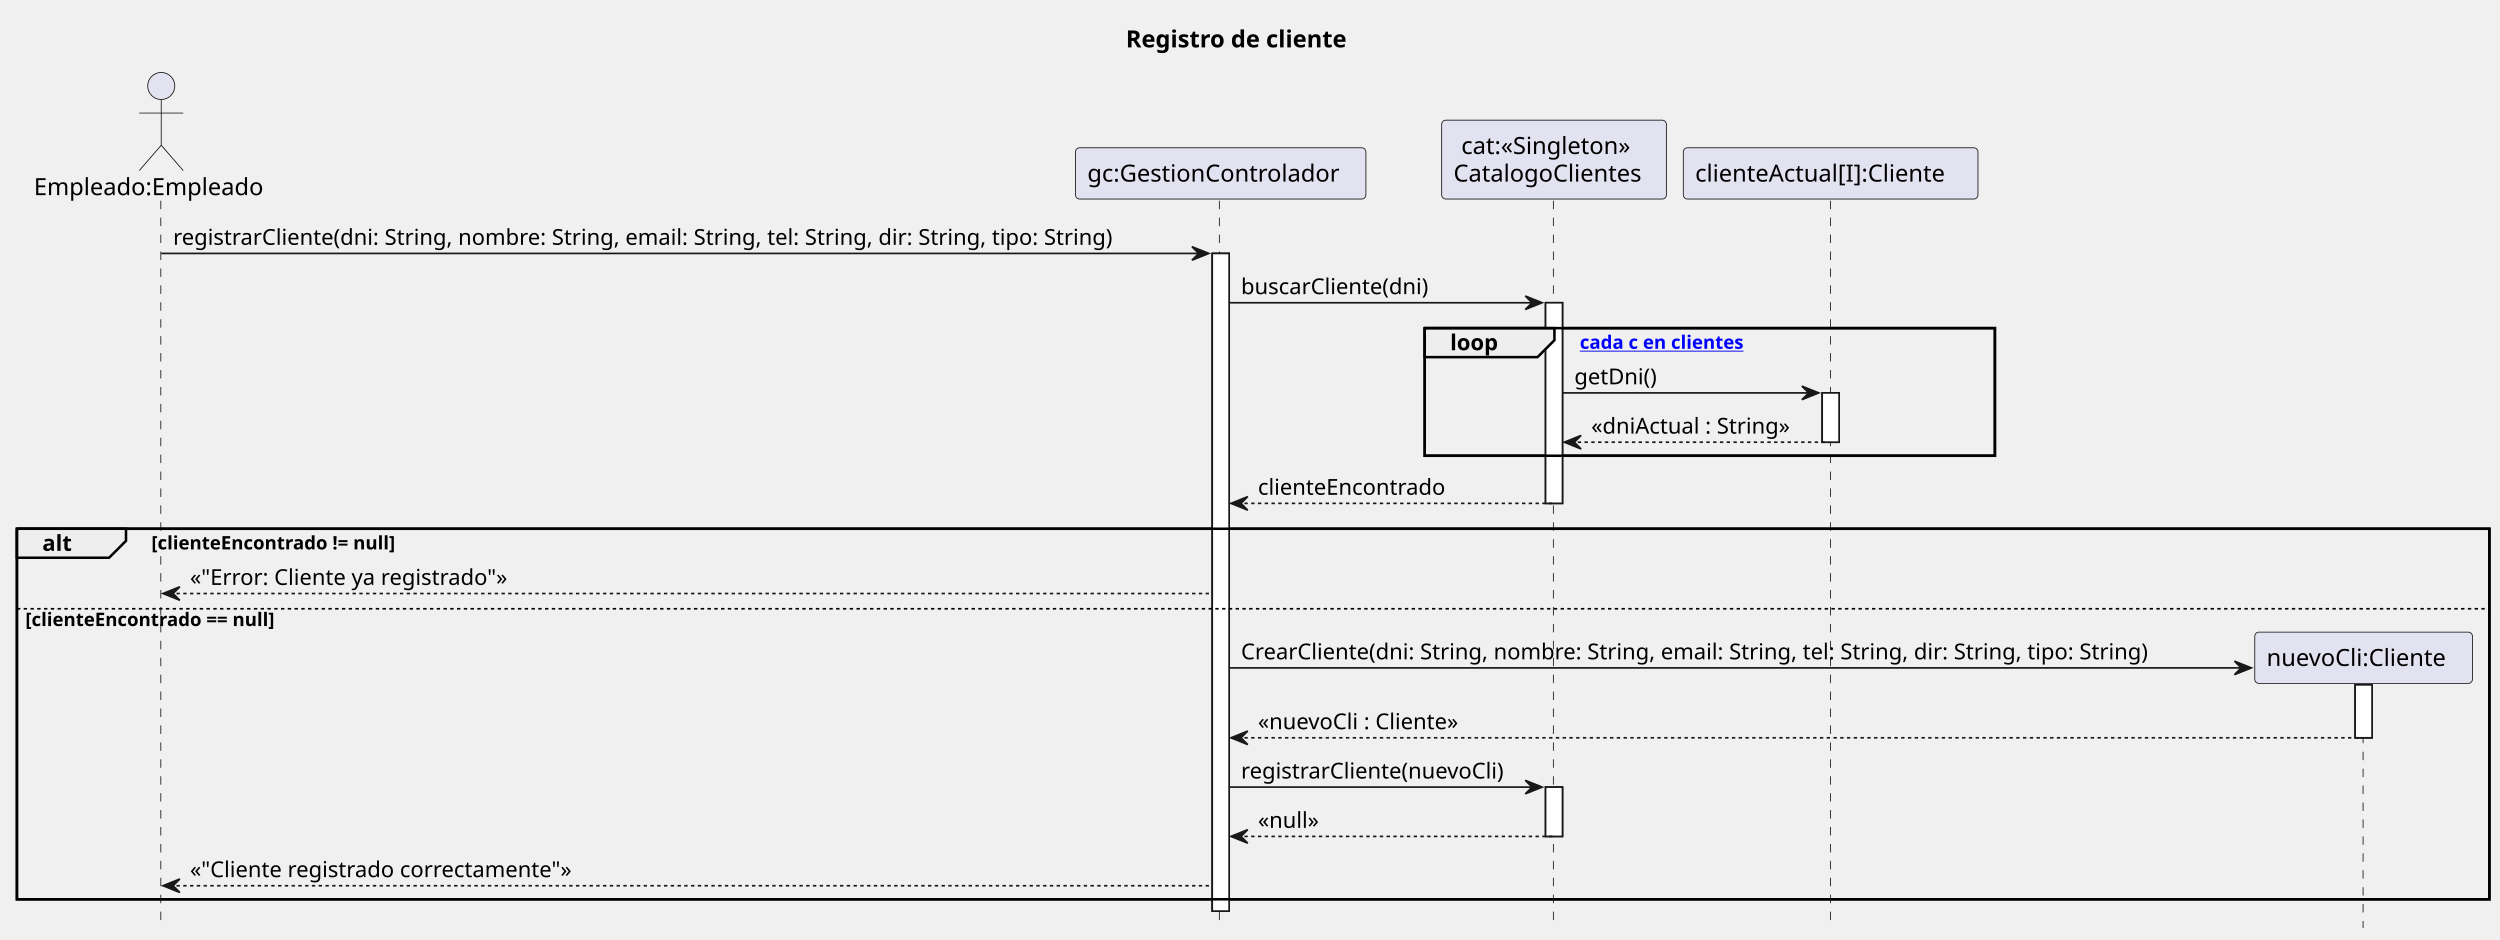
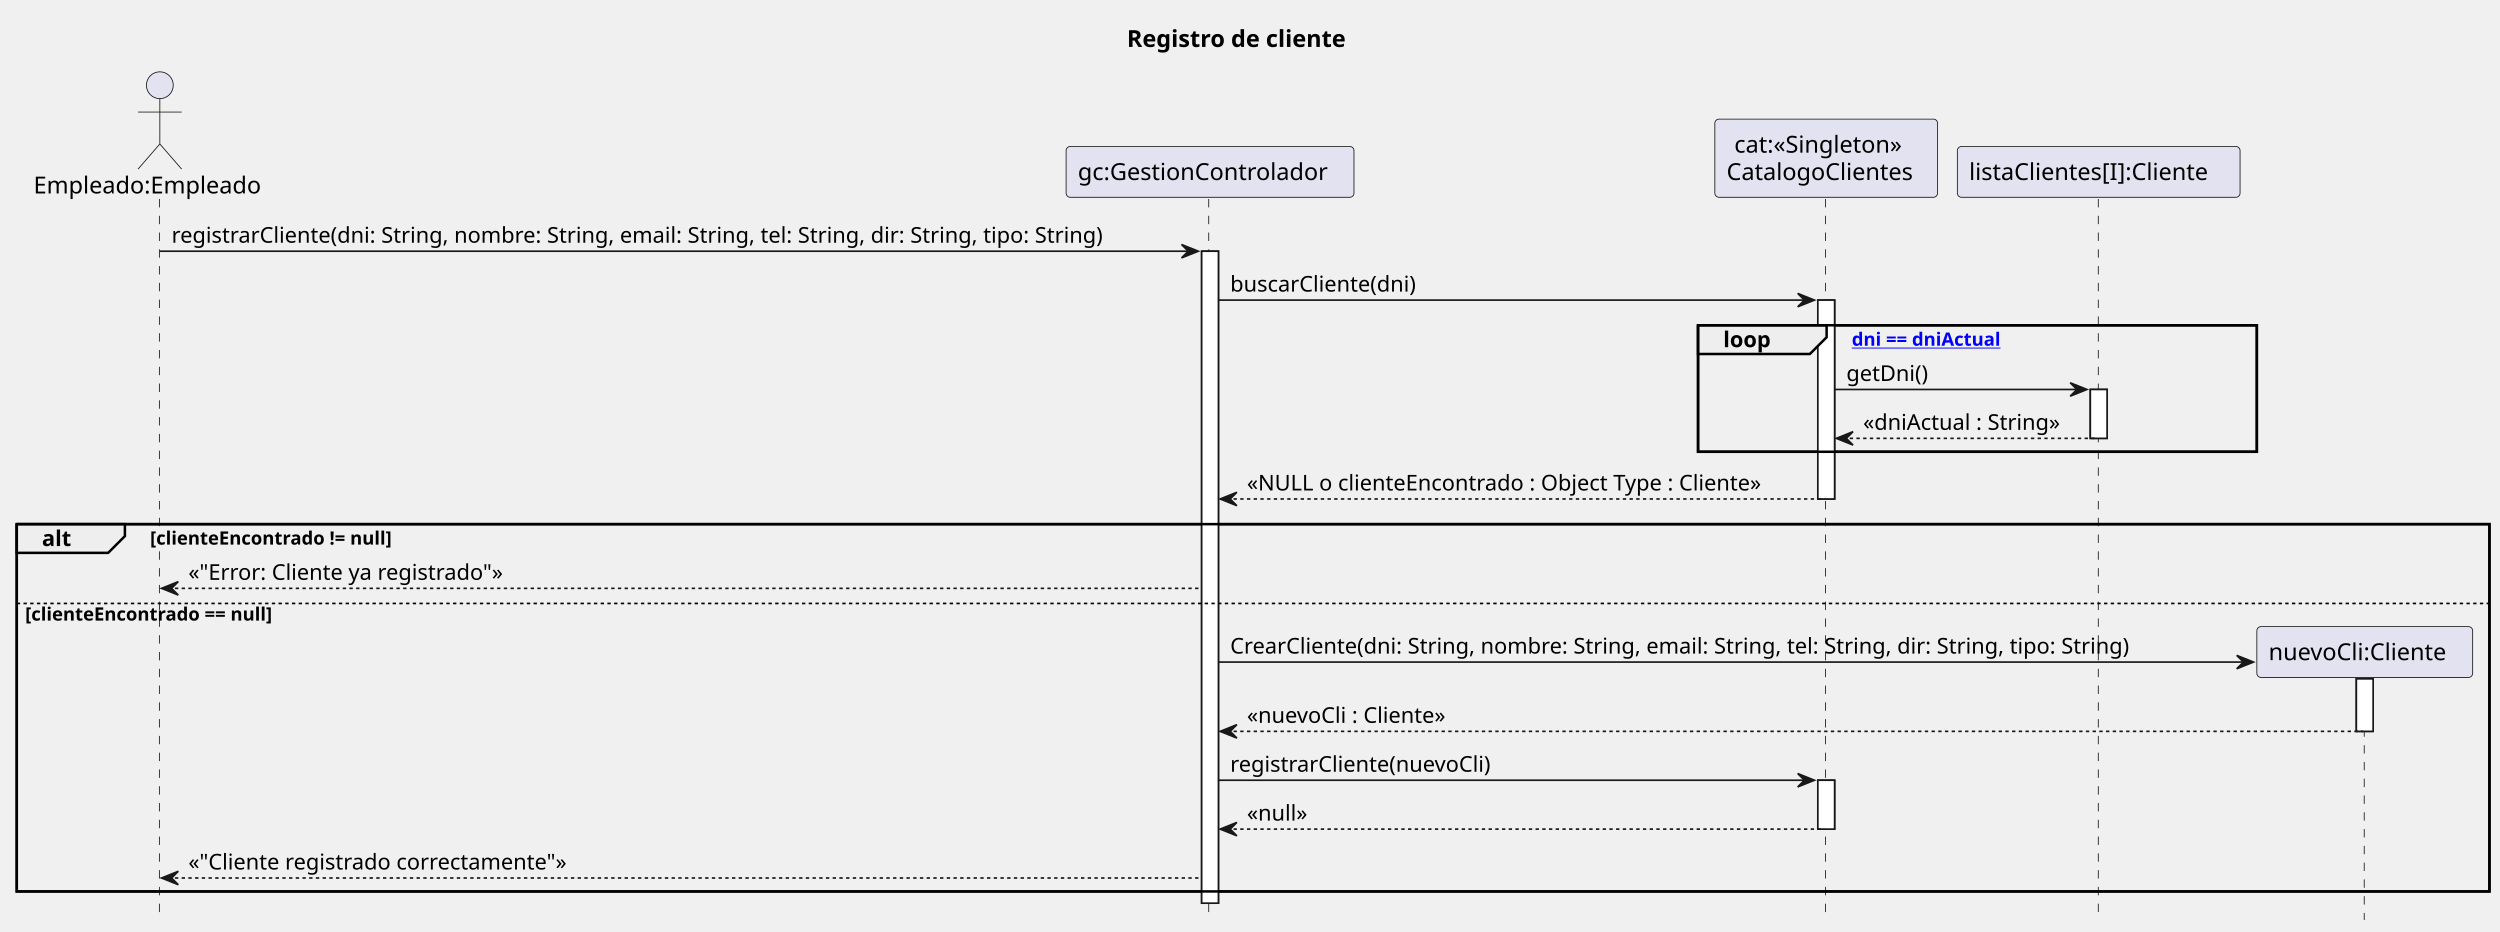
- <svg xmlns="http://www.w3.org/2000/svg" xmlns:xlink="http://www.w3.org/1999/xlink" contentStyleType="text/css" data-diagram-type="SEQUENCE" height="555px" preserveAspectRatio="none" style="width:1477px;height:555px;background:#FFFFFF;" version="1.1" viewBox="0 0 1477 555" width="1477px" zoomAndPan="magnify">
+ <svg xmlns="http://www.w3.org/2000/svg" xmlns:xlink="http://www.w3.org/1999/xlink" contentStyleType="text/css" data-diagram-type="SEQUENCE" height="555px" preserveAspectRatio="none" style="width:1490px;height:555px;background:#FFFFFF;" version="1.1" viewBox="0 0 1490 555" width="1490px" zoomAndPan="magnify">
  <defs />
  <g>
-     <text fill="#000000" font-family="sans-serif" font-size="14" font-weight="bold" lengthAdjust="spacing" textLength="149.454" x="665.139" y="27.995">Registro de cliente</text>
+     <text fill="#000000" font-family="sans-serif" font-size="14" font-weight="bold" lengthAdjust="spacing" textLength="149.454" x="671.624" y="27.995">Registro de cliente</text>
    <g>
      <rect fill="#FFFFFF" height="388.562" style="stroke:#181818;stroke-width:1;" width="10" x="716.186" y="149.727" />
    </g>
    <g>
-       <rect fill="#FFFFFF" height="118.531" style="stroke:#181818;stroke-width:1;" width="10" x="913.119" y="178.859" />
+       <rect fill="#FFFFFF" height="118.531" style="stroke:#181818;stroke-width:1;" width="10" x="1083.425" y="178.859" />
    </g>
    <g>
-       <rect fill="#FFFFFF" height="29.133" style="stroke:#181818;stroke-width:1;" width="10" x="913.119" y="465.023" />
+       <rect fill="#FFFFFF" height="29.133" style="stroke:#181818;stroke-width:1;" width="10" x="1083.425" y="465.023" />
    </g>
    <g>
-       <rect fill="#FFFFFF" height="29.133" style="stroke:#181818;stroke-width:1;" width="10" x="1076.545" y="232.125" />
+       <rect fill="#FFFFFF" height="29.133" style="stroke:#181818;stroke-width:1;" width="10" x="1245.832" y="232.125" />
    </g>
    <g>
-       <rect fill="#FFFFFF" height="31.297" style="stroke:#181818;stroke-width:1;" width="10" x="1391.419" y="404.594" />
+       <rect fill="#FFFFFF" height="31.297" style="stroke:#181818;stroke-width:1;" width="10" x="1404.39" y="404.594" />
    </g>
-     <rect fill="none" height="75.398" style="stroke:#000000;stroke-width:1.5;" width="336.852" x="841.735" y="193.859" />
-     <rect fill="none" height="218.898" style="stroke:#000000;stroke-width:1.5;" width="1460.732" x="10" y="312.391" />
+     <rect fill="none" height="75.398" style="stroke:#000000;stroke-width:1.5;" width="333.037" x="1012.041" y="193.859" />
+     <rect fill="none" height="218.898" style="stroke:#000000;stroke-width:1.5;" width="1473.703" x="10" y="312.391" />
    <g class="participant-lifeline" data-entity-uid="part1" data-qualified-name="emp" id="part1-lifeline">
      <g>
        <rect fill="#000000" fill-opacity="0" height="429.695" width="8" x="91.263" y="118.594" />
        <line style="stroke:#181818;stroke-width:0.5;stroke-dasharray:5,5;" x1="95" x2="95" y1="118.594" y2="548.289" />
      </g>
    </g>
    <g class="participant-lifeline" data-entity-uid="part2" data-qualified-name="ctrl" id="part2-lifeline">
      <g>
        <rect fill="#000000" fill-opacity="0" height="429.695" width="8" x="717.186" y="118.594" />
        <line style="stroke:#181818;stroke-width:0.5;stroke-dasharray:5,5;" x1="720.398" x2="720.398" y1="118.594" y2="548.289" />
      </g>
    </g>
    <g class="participant-lifeline" data-entity-uid="part3" data-qualified-name="cat" id="part3-lifeline">
      <g>
-         <rect fill="#000000" fill-opacity="0" height="429.695" width="8" x="914.119" y="118.594" />
-         <line style="stroke:#181818;stroke-width:0.5;stroke-dasharray:5,5;" x1="917.735" x2="917.735" y1="118.594" y2="548.289" />
+         <rect fill="#000000" fill-opacity="0" height="429.695" width="8" x="1084.425" y="118.594" />
+         <line style="stroke:#181818;stroke-width:0.5;stroke-dasharray:5,5;" x1="1088.041" x2="1088.041" y1="118.594" y2="548.289" />
      </g>
    </g>
    <g class="participant-lifeline" data-entity-uid="part4" data-qualified-name="cliente_actual" id="part4-lifeline">
      <g>
-         <rect fill="#000000" fill-opacity="0" height="429.695" width="8" x="1077.545" y="118.594" />
-         <line style="stroke:#181818;stroke-width:0.5;stroke-dasharray:5,5;" x1="1081.503" x2="1081.503" y1="118.594" y2="548.289" />
+         <rect fill="#000000" fill-opacity="0" height="429.695" width="8" x="1246.832" y="118.594" />
+         <line style="stroke:#181818;stroke-width:0.5;stroke-dasharray:5,5;" x1="1250.585" x2="1250.585" y1="118.594" y2="548.289" />
      </g>
    </g>
    <g class="participant-lifeline" data-entity-uid="part5" data-qualified-name="nuevo_cli" id="part5-lifeline">
      <g>
-         <rect fill="#000000" fill-opacity="0" height="144.18" width="8" x="1392.419" y="404.109" />
-         <line style="stroke:#181818;stroke-width:0.5;stroke-dasharray:5,5;" x1="1396.107" x2="1396.107" y1="404.109" y2="548.289" />
+         <rect fill="#000000" fill-opacity="0" height="144.18" width="8" x="1405.39" y="404.109" />
+         <line style="stroke:#181818;stroke-width:0.5;stroke-dasharray:5,5;" x1="1409.078" x2="1409.078" y1="404.109" y2="548.289" />
      </g>
    </g>
    <g class="participant participant-head" data-entity-uid="part1" data-qualified-name="emp" id="part1-head">
      <text fill="#000000" font-family="sans-serif" font-size="14" lengthAdjust="spacing" textLength="144.525" x="20" y="115.292">Empleado:Empleado</text>
      <ellipse cx="95.263" cy="50.797" fill="#E2E2F0" rx="8" ry="8" style="stroke:#181818;stroke-width:0.5;" />
      <path d="M95.263,58.797 L95.263,85.797 M82.263,66.797 L108.263,66.797 M95.263,85.797 L82.263,100.797 M95.263,85.797 L108.263,100.797" fill="none" style="stroke:#181818;stroke-width:0.5;" />
    </g>
    <g class="participant participant-head" data-entity-uid="part2" data-qualified-name="ctrl" id="part2-head">
      <rect fill="#E2E2F0" height="30.297" rx="2.5" ry="2.5" style="stroke:#181818;stroke-width:0.5;" width="171.575" x="635.398" y="87.297" />
      <text fill="#000000" font-family="sans-serif" font-size="14" lengthAdjust="spacing" textLength="157.575" x="642.398" y="107.292">gc:GestionControlador</text>
    </g>
    <g class="participant participant-head" data-entity-uid="part3" data-qualified-name="cat" id="part3-head">
-       <rect fill="#E2E2F0" height="46.594" rx="2.5" ry="2.5" style="stroke:#181818;stroke-width:0.5;" width="132.768" x="851.735" y="71" />
-       <text fill="#000000" font-family="sans-serif" font-size="14" lengthAdjust="spacing" textLength="109.58" x="863.329" y="90.995">cat:«Singleton»</text>
-       <text fill="#000000" font-family="sans-serif" font-size="14" lengthAdjust="spacing" textLength="118.768" x="858.735" y="107.292">CatalogoClientes</text>
+       <rect fill="#E2E2F0" height="46.594" rx="2.5" ry="2.5" style="stroke:#181818;stroke-width:0.5;" width="132.768" x="1022.041" y="71" />
+       <text fill="#000000" font-family="sans-serif" font-size="14" lengthAdjust="spacing" textLength="109.58" x="1033.635" y="90.995">cat:«Singleton»</text>
+       <text fill="#000000" font-family="sans-serif" font-size="14" lengthAdjust="spacing" textLength="118.768" x="1029.041" y="107.292">CatalogoClientes</text>
    </g>
    <g class="participant participant-head" data-entity-uid="part4" data-qualified-name="cliente_actual" id="part4-head">
-       <rect fill="#E2E2F0" height="30.297" rx="2.5" ry="2.5" style="stroke:#181818;stroke-width:0.5;" width="174.084" x="994.503" y="87.297" />
-       <text fill="#000000" font-family="sans-serif" font-size="14" lengthAdjust="spacing" textLength="160.084" x="1001.503" y="107.292">clienteActual[I]:Cliente</text>
+       <rect fill="#E2E2F0" height="30.297" rx="2.5" ry="2.5" style="stroke:#181818;stroke-width:0.5;" width="168.492" x="1166.585" y="87.297" />
+       <text fill="#000000" font-family="sans-serif" font-size="14" lengthAdjust="spacing" textLength="154.492" x="1173.585" y="107.292">listaClientes[I]:Cliente</text>
    </g>
    <g>
      <rect fill="#FFFFFF" height="388.562" style="stroke:#181818;stroke-width:1;" width="10" x="716.186" y="149.727" />
    </g>
    <g>
-       <rect fill="#FFFFFF" height="118.531" style="stroke:#181818;stroke-width:1;" width="10" x="913.119" y="178.859" />
+       <rect fill="#FFFFFF" height="118.531" style="stroke:#181818;stroke-width:1;" width="10" x="1083.425" y="178.859" />
    </g>
    <g>
-       <rect fill="#FFFFFF" height="29.133" style="stroke:#181818;stroke-width:1;" width="10" x="913.119" y="465.023" />
+       <rect fill="#FFFFFF" height="29.133" style="stroke:#181818;stroke-width:1;" width="10" x="1083.425" y="465.023" />
    </g>
    <g>
-       <rect fill="#FFFFFF" height="29.133" style="stroke:#181818;stroke-width:1;" width="10" x="1076.545" y="232.125" />
+       <rect fill="#FFFFFF" height="29.133" style="stroke:#181818;stroke-width:1;" width="10" x="1245.832" y="232.125" />
    </g>
    <g>
-       <rect fill="#FFFFFF" height="31.297" style="stroke:#181818;stroke-width:1;" width="10" x="1391.419" y="404.594" />
+       <rect fill="#FFFFFF" height="31.297" style="stroke:#181818;stroke-width:1;" width="10" x="1404.39" y="404.594" />
    </g>
    <g class="message" data-entity-1="part1" data-entity-2="part2" id="msg1">
      <polygon fill="#181818" points="704.186,145.727,714.186,149.727,704.186,153.727,708.186,149.727" style="stroke:#181818;stroke-width:1;" />
      <line style="stroke:#181818;stroke-width:1;" x1="95.263" x2="710.186" y1="149.727" y2="149.727" />
      <text fill="#000000" font-family="sans-serif" font-size="13" lengthAdjust="spacing" textLength="601.923" x="102.263" y="144.661">registrarCliente(dni: String, nombre: String, email: String, tel: String, dir: String, tipo: String)</text>
    </g>
    <g class="message" data-entity-1="part2" data-entity-2="part3" id="msg2">
-       <polygon fill="#181818" points="901.119,174.859,911.119,178.859,901.119,182.859,905.119,178.859" style="stroke:#181818;stroke-width:1;" />
-       <line style="stroke:#181818;stroke-width:1;" x1="726.186" x2="907.119" y1="178.859" y2="178.859" />
+       <polygon fill="#181818" points="1071.425,174.859,1081.425,178.859,1071.425,182.859,1075.425,178.859" style="stroke:#181818;stroke-width:1;" />
+       <line style="stroke:#181818;stroke-width:1;" x1="726.186" x2="1077.425" y1="178.859" y2="178.859" />
      <text fill="#000000" font-family="sans-serif" font-size="13" lengthAdjust="spacing" textLength="119.603" x="733.186" y="173.793">buscarCliente(dni)</text>
    </g>
-     <path d="M841.735,193.859 L918.359,193.859 L918.359,200.992 L908.359,210.992 L841.735,210.992 L841.735,193.859" fill="#EEEEEE" style="stroke:#000000;stroke-width:1.5;" />
-     <rect fill="none" height="75.398" style="stroke:#000000;stroke-width:1.5;" width="336.852" x="841.735" y="193.859" />
-     <text fill="#000000" font-family="sans-serif" font-size="13" font-weight="bold" lengthAdjust="spacing" textLength="31.624" x="856.735" y="206.926">loop</text>
-     <a href="para" target="_top" title="para" xlink:actuate="onRequest" xlink:href="para" xlink:show="new" xlink:title="para" xlink:type="simple">
-       <text fill="#0000FF" font-family="sans-serif" font-size="11" font-weight="bold" lengthAdjust="spacing" text-decoration="underline" textLength="111.16" x="933.359" y="206.07">cada c en clientes</text>
+     <path d="M1012.041,193.859 L1088.665,193.859 L1088.665,200.992 L1078.665,210.992 L1012.041,210.992 L1012.041,193.859" fill="#EEEEEE" style="stroke:#000000;stroke-width:1.5;" />
+     <rect fill="none" height="75.398" style="stroke:#000000;stroke-width:1.5;" width="333.037" x="1012.041" y="193.859" />
+     <text fill="#000000" font-family="sans-serif" font-size="13" font-weight="bold" lengthAdjust="spacing" textLength="31.624" x="1027.041" y="206.926">loop</text>
+     <a href="hasta" target="_top" title="hasta" xlink:actuate="onRequest" xlink:href="hasta" xlink:show="new" xlink:title="hasta" xlink:type="simple">
+       <text fill="#0000FF" font-family="sans-serif" font-size="11" font-weight="bold" lengthAdjust="spacing" text-decoration="underline" textLength="104.36" x="1103.665" y="206.07">dni == dniActual</text>
    </a>
    <g class="message" data-entity-1="part3" data-entity-2="part4" id="msg3">
-       <polygon fill="#181818" points="1064.545,228.125,1074.545,232.125,1064.545,236.125,1068.545,232.125" style="stroke:#181818;stroke-width:1;" />
-       <line style="stroke:#181818;stroke-width:1;" x1="923.119" x2="1070.545" y1="232.125" y2="232.125" />
-       <text fill="#000000" font-family="sans-serif" font-size="13" lengthAdjust="spacing" textLength="53.352" x="930.119" y="227.059">getDni()</text>
+       <polygon fill="#181818" points="1233.832,228.125,1243.832,232.125,1233.832,236.125,1237.832,232.125" style="stroke:#181818;stroke-width:1;" />
+       <line style="stroke:#181818;stroke-width:1;" x1="1093.425" x2="1239.832" y1="232.125" y2="232.125" />
+       <text fill="#000000" font-family="sans-serif" font-size="13" lengthAdjust="spacing" textLength="53.352" x="1100.425" y="227.059">getDni()</text>
    </g>
    <g class="message" data-entity-1="part4" data-entity-2="part3" id="msg4">
-       <polygon fill="#181818" points="934.119,257.258,924.119,261.258,934.119,265.258,930.119,261.258" style="stroke:#181818;stroke-width:1;" />
-       <line style="stroke:#181818;stroke-width:1;stroke-dasharray:2,2;" x1="928.119" x2="1080.545" y1="261.258" y2="261.258" />
-       <text fill="#000000" font-family="sans-serif" font-size="13" lengthAdjust="spacing" textLength="128.407" x="940.119" y="256.192">«dniActual : String»</text>
+       <polygon fill="#181818" points="1104.425,257.258,1094.425,261.258,1104.425,265.258,1100.425,261.258" style="stroke:#181818;stroke-width:1;" />
+       <line style="stroke:#181818;stroke-width:1;stroke-dasharray:2,2;" x1="1098.425" x2="1249.832" y1="261.258" y2="261.258" />
+       <text fill="#000000" font-family="sans-serif" font-size="13" lengthAdjust="spacing" textLength="128.407" x="1110.425" y="256.192">«dniActual : String»</text>
    </g>
    <g class="message" data-entity-1="part3" data-entity-2="part2" id="msg5">
      <polygon fill="#181818" points="737.186,293.391,727.186,297.391,737.186,301.391,733.186,297.391" style="stroke:#181818;stroke-width:1;" />
-       <line style="stroke:#181818;stroke-width:1;stroke-dasharray:2,2;" x1="731.186" x2="917.119" y1="297.391" y2="297.391" />
-       <text fill="#000000" font-family="sans-serif" font-size="13" lengthAdjust="spacing" textLength="118.111" x="743.186" y="292.325">clienteEncontrado</text>
+       <line style="stroke:#181818;stroke-width:1;stroke-dasharray:2,2;" x1="731.186" x2="1087.425" y1="297.391" y2="297.391" />
+       <text fill="#000000" font-family="sans-serif" font-size="13" lengthAdjust="spacing" textLength="333.239" x="743.186" y="292.325">«NULL o clienteEncontrado : Object Type : Cliente»</text>
    </g>
    <path d="M10,312.391 L74.443,312.391 L74.443,319.523 L64.443,329.523 L10,329.523 L10,312.391" fill="#EEEEEE" style="stroke:#000000;stroke-width:1.5;" />
-     <rect fill="none" height="218.898" style="stroke:#000000;stroke-width:1.5;" width="1460.732" x="10" y="312.391" />
+     <rect fill="none" height="218.898" style="stroke:#000000;stroke-width:1.5;" width="1473.703" x="10" y="312.391" />
    <text fill="#000000" font-family="sans-serif" font-size="13" font-weight="bold" lengthAdjust="spacing" textLength="19.443" x="25" y="325.457">alt</text>
    <text fill="#000000" font-family="sans-serif" font-size="11" font-weight="bold" lengthAdjust="spacing" textLength="168.013" x="89.443" y="324.601">[clienteEncontrado != null]</text>
    <g class="message" data-entity-1="part2" data-entity-2="part1" id="msg6">
      <polygon fill="#181818" points="106.263,346.656,96.263,350.656,106.263,354.656,102.263,350.656" style="stroke:#181818;stroke-width:1;" />
      <line style="stroke:#181818;stroke-width:1;stroke-dasharray:2,2;" x1="100.263" x2="715.186" y1="350.656" y2="350.656" />
      <text fill="#000000" font-family="sans-serif" font-size="13" lengthAdjust="spacing" textLength="204.731" x="112.263" y="345.59">«"Error: Cliente ya registrado"»</text>
    </g>
-     <line style="stroke:#000000;stroke-width:1;stroke-dasharray:2,2;" x1="10" x2="1470.732" y1="359.656" y2="359.656" />
+     <line style="stroke:#000000;stroke-width:1;stroke-dasharray:2,2;" x1="10" x2="1483.703" y1="359.656" y2="359.656" />
    <text fill="#000000" font-family="sans-serif" font-size="11" font-weight="bold" lengthAdjust="spacing" textLength="172.213" x="15" y="369.867">[clienteEncontrado == null]</text>
    <g class="message" data-entity-1="part2" data-entity-2="part5" id="msg7">
-       <polygon fill="#181818" points="1320.107,390.594,1330.107,394.594,1320.107,398.594,1324.107,394.594" style="stroke:#181818;stroke-width:1;" />
-       <line style="stroke:#181818;stroke-width:1;" x1="726.186" x2="1326.107" y1="394.594" y2="394.594" />
+       <polygon fill="#181818" points="1333.078,390.594,1343.078,394.594,1333.078,398.594,1337.078,394.594" style="stroke:#181818;stroke-width:1;" />
+       <line style="stroke:#181818;stroke-width:1;" x1="726.186" x2="1339.078" y1="394.594" y2="394.594" />
      <text fill="#000000" font-family="sans-serif" font-size="13" lengthAdjust="spacing" textLength="581.921" x="733.186" y="389.528">CrearCliente(dni: String, nombre: String, email: String, tel: String, dir: String, tipo: String)</text>
    </g>
-     <rect fill="#E2E2F0" height="30.297" rx="2.5" ry="2.5" style="stroke:#181818;stroke-width:0.5;" width="128.625" x="1332.107" y="373.461" />
-     <text fill="#000000" font-family="sans-serif" font-size="14" lengthAdjust="spacing" textLength="114.625" x="1339.107" y="393.456">nuevoCli:Cliente</text>
+     <rect fill="#E2E2F0" height="30.297" rx="2.5" ry="2.5" style="stroke:#181818;stroke-width:0.5;" width="128.625" x="1345.078" y="373.461" />
+     <text fill="#000000" font-family="sans-serif" font-size="14" lengthAdjust="spacing" textLength="114.625" x="1352.078" y="393.456">nuevoCli:Cliente</text>
    <g class="message" data-entity-1="part5" data-entity-2="part2" id="msg9">
      <polygon fill="#181818" points="737.186,431.891,727.186,435.891,737.186,439.891,733.186,435.891" style="stroke:#181818;stroke-width:1;" />
-       <line style="stroke:#181818;stroke-width:1;stroke-dasharray:2,2;" x1="731.186" x2="1395.419" y1="435.891" y2="435.891" />
+       <line style="stroke:#181818;stroke-width:1;stroke-dasharray:2,2;" x1="731.186" x2="1408.39" y1="435.891" y2="435.891" />
      <text fill="#000000" font-family="sans-serif" font-size="13" lengthAdjust="spacing" textLength="130.609" x="743.186" y="430.825">«nuevoCli : Cliente»</text>
    </g>
    <g class="message" data-entity-1="part2" data-entity-2="part3" id="msg10">
-       <polygon fill="#181818" points="901.119,461.023,911.119,465.023,901.119,469.023,905.119,465.023" style="stroke:#181818;stroke-width:1;" />
-       <line style="stroke:#181818;stroke-width:1;" x1="726.186" x2="907.119" y1="465.023" y2="465.023" />
+       <polygon fill="#181818" points="1071.425,461.023,1081.425,465.023,1071.425,469.023,1075.425,465.023" style="stroke:#181818;stroke-width:1;" />
+       <line style="stroke:#181818;stroke-width:1;" x1="726.186" x2="1077.425" y1="465.023" y2="465.023" />
      <text fill="#000000" font-family="sans-serif" font-size="13" lengthAdjust="spacing" textLength="167.934" x="733.186" y="459.957">registrarCliente(nuevoCli)</text>
    </g>
    <g class="message" data-entity-1="part3" data-entity-2="part2" id="msg11">
      <polygon fill="#181818" points="737.186,490.156,727.186,494.156,737.186,498.156,733.186,494.156" style="stroke:#181818;stroke-width:1;" />
-       <line style="stroke:#181818;stroke-width:1;stroke-dasharray:2,2;" x1="731.186" x2="917.119" y1="494.156" y2="494.156" />
+       <line style="stroke:#181818;stroke-width:1;stroke-dasharray:2,2;" x1="731.186" x2="1087.425" y1="494.156" y2="494.156" />
      <text fill="#000000" font-family="sans-serif" font-size="13" lengthAdjust="spacing" textLength="39.609" x="743.186" y="489.09">«null»</text>
    </g>
    <g class="message" data-entity-1="part2" data-entity-2="part1" id="msg12">
      <polygon fill="#181818" points="106.263,519.289,96.263,523.289,106.263,527.289,102.263,523.289" style="stroke:#181818;stroke-width:1;" />
      <line style="stroke:#181818;stroke-width:1;stroke-dasharray:2,2;" x1="100.263" x2="715.186" y1="523.289" y2="523.289" />
      <text fill="#000000" font-family="sans-serif" font-size="13" lengthAdjust="spacing" textLength="244.353" x="112.263" y="518.223">«"Cliente registrado correctamente"»</text>
    </g>
  </g>
</svg>
